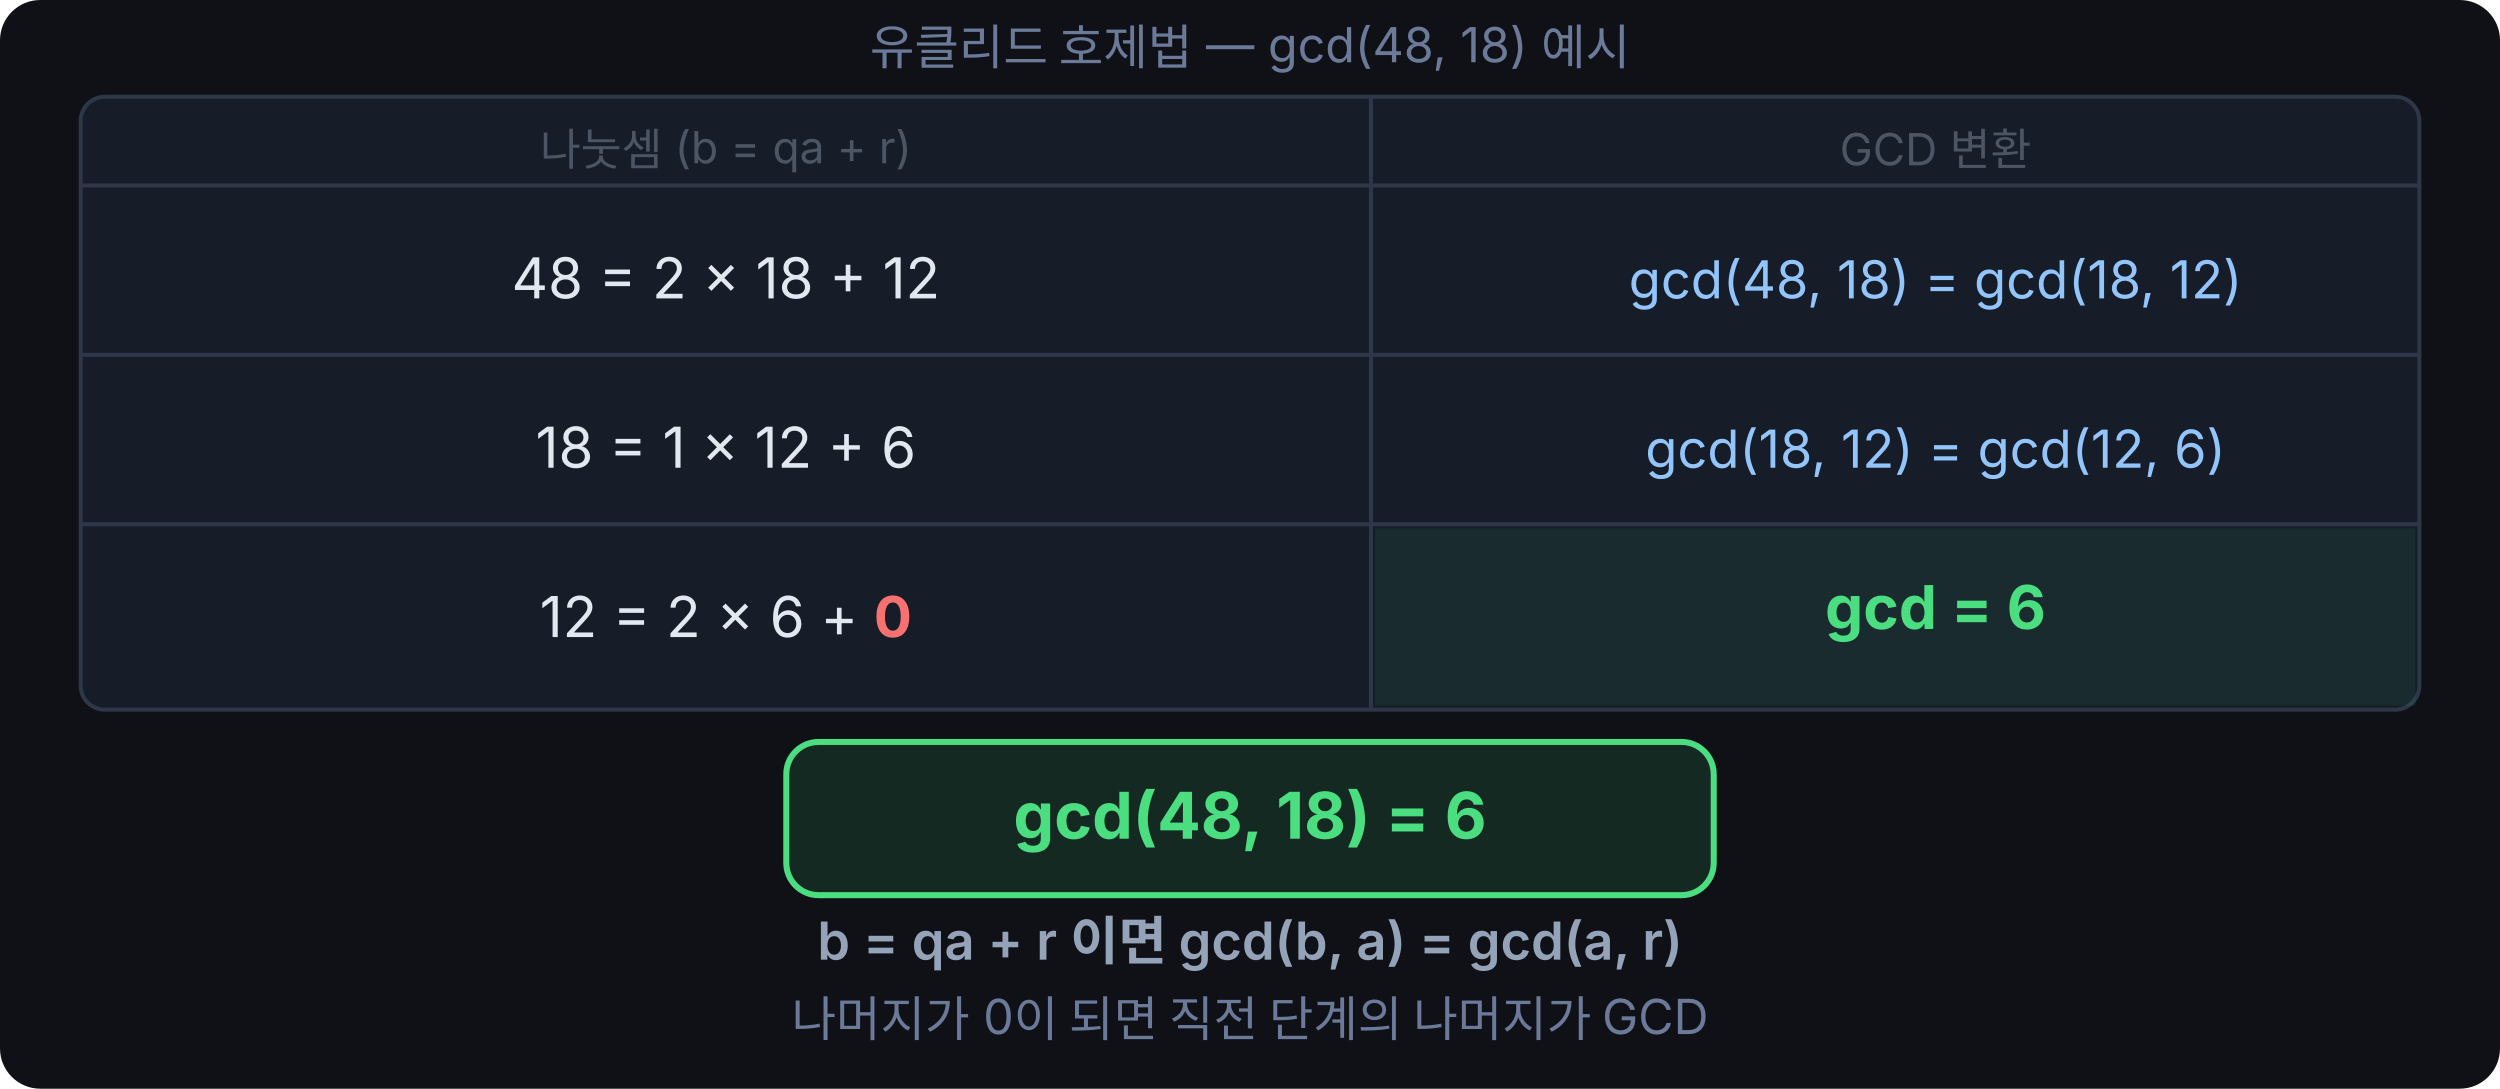
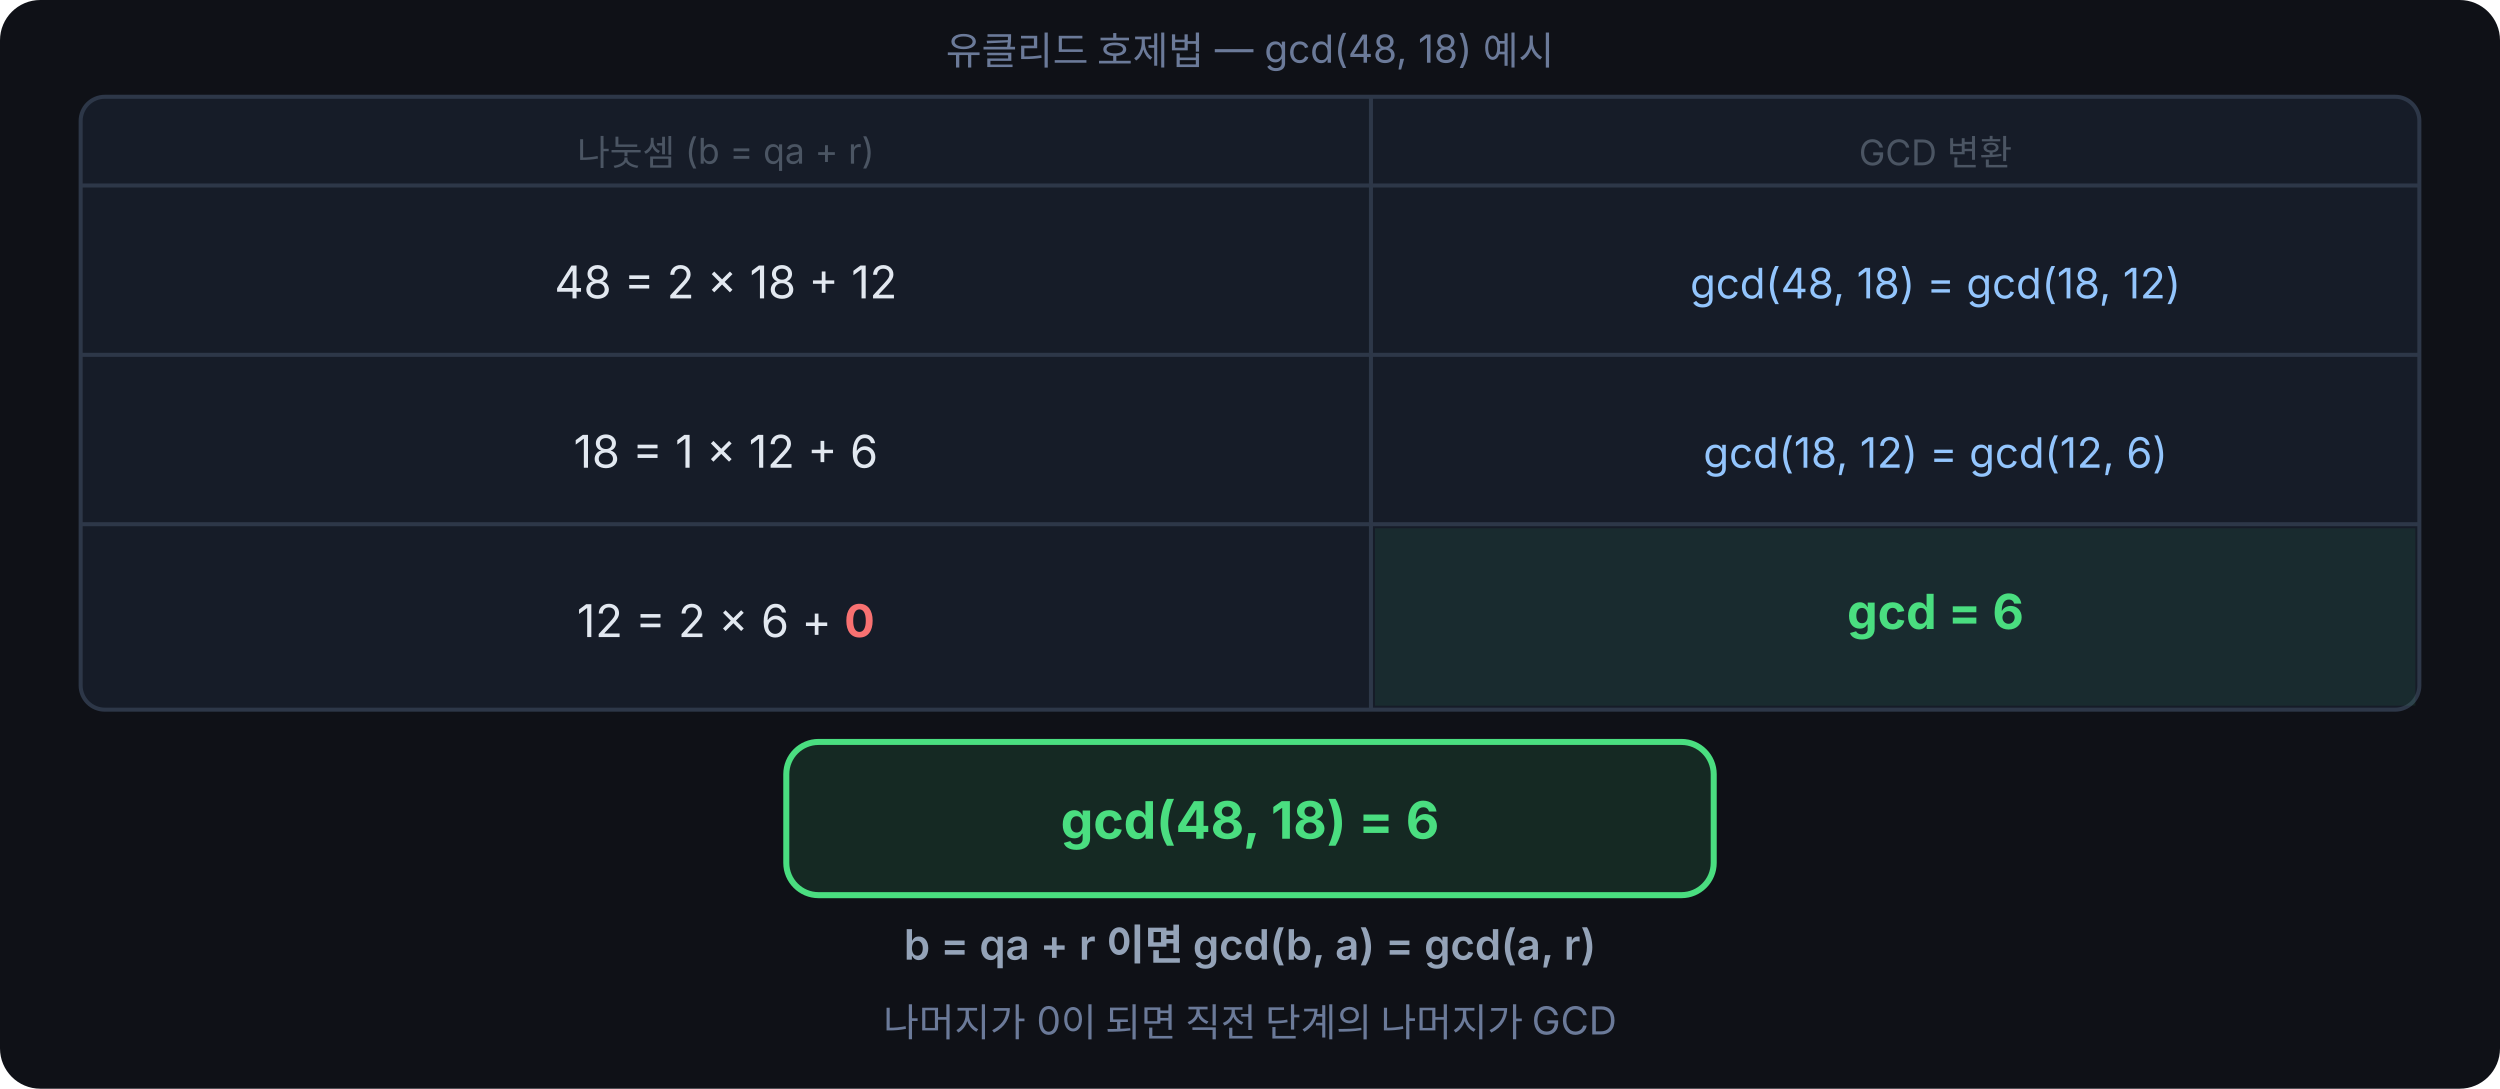
- <svg xmlns="http://www.w3.org/2000/svg" viewBox="0 0 620 270" width="620" height="270">
+ <svg xmlns="http://www.w3.org/2000/svg" viewBox="0 0 620 270" width="930" height="405">
  <rect width="620" height="270" fill="#0f1117" rx="10" />
-   <text x="310" y="16" text-anchor="middle" font-family="system-ui,-apple-system,sans-serif" font-size="12" fill="#6b7a99">유클리드 호제법 — gcd(48, 18) 예시</text>
+   <text x="310" y="16" text-anchor="middle" font-family="system-ui,-apple-system,sans-serif" font-size="9.6" fill="#6b7a99">유클리드 호제법 — gcd(48, 18) 예시</text>
  <rect x="20" y="24" width="580" height="152" rx="6" fill="rgba(30,41,59,0.5)" stroke="#2d3748" stroke-width="1" />
  <line x1="340" y1="24" x2="340" y2="176" stroke="#2d3748" stroke-width="1" />
-   <text x="180" y="41" text-anchor="middle" font-family="system-ui,-apple-system,sans-serif" font-size="11" fill="#4b5563">나눗셈 (b = qa + r)</text>
-   <text x="480" y="41" text-anchor="middle" font-family="system-ui,-apple-system,sans-serif" font-size="11" fill="#4b5563">GCD 변환</text>
+   <text x="180" y="41" text-anchor="middle" font-family="system-ui,-apple-system,sans-serif" font-size="8.8" fill="#4b5563">나눗셈 (b = qa + r)</text>
+   <text x="480" y="41" text-anchor="middle" font-family="system-ui,-apple-system,sans-serif" font-size="8.8" fill="#4b5563">GCD 변환</text>
  <line x1="20" y1="46" x2="600" y2="46" stroke="#2d3748" stroke-width="1" />
-   <text x="180" y="74" text-anchor="middle" font-family="system-ui,-apple-system,sans-serif" font-size="14" fill="#e2e8f0">48 = 2 × 18 + 12</text>
-   <text x="480" y="74" text-anchor="middle" font-family="system-ui,-apple-system,sans-serif" font-size="13" fill="#93c5fd">gcd(48, 18) = gcd(18, 12)</text>
+   <text x="180" y="74" text-anchor="middle" font-family="system-ui,-apple-system,sans-serif" font-size="11.2" fill="#e2e8f0">48 = 2 × 18 + 12</text>
+   <text x="480" y="74" text-anchor="middle" font-family="system-ui,-apple-system,sans-serif" font-size="10.4" fill="#93c5fd">gcd(48, 18) = gcd(18, 12)</text>
  <line x1="20" y1="88" x2="600" y2="88" stroke="#2d3748" stroke-width="1" />
-   <text x="180" y="116" text-anchor="middle" font-family="system-ui,-apple-system,sans-serif" font-size="14" fill="#e2e8f0">18 = 1 × 12 + 6</text>
-   <text x="480" y="116" text-anchor="middle" font-family="system-ui,-apple-system,sans-serif" font-size="13" fill="#93c5fd">gcd(18, 12) = gcd(12, 6)</text>
+   <text x="180" y="116" text-anchor="middle" font-family="system-ui,-apple-system,sans-serif" font-size="11.2" fill="#e2e8f0">18 = 1 × 12 + 6</text>
+   <text x="480" y="116" text-anchor="middle" font-family="system-ui,-apple-system,sans-serif" font-size="10.4" fill="#93c5fd">gcd(18, 12) = gcd(12, 6)</text>
  <line x1="20" y1="130" x2="600" y2="130" stroke="#2d3748" stroke-width="1" />
  <rect x="341" y="131" width="258" height="44" rx="0" fill="rgba(74,222,128,0.08)" />
-   <text x="180" y="158" text-anchor="middle" font-family="system-ui,-apple-system,sans-serif" font-size="14" fill="#e2e8f0">12 = 2 × 6 + <tspan fill="#f87171" font-weight="700">0</tspan>
+   <text x="180" y="158" text-anchor="middle" font-family="system-ui,-apple-system,sans-serif" font-size="11.2" fill="#e2e8f0">12 = 2 × 6 + <tspan fill="#f87171" font-weight="700">0</tspan>
  </text>
-   <text x="480" y="156" text-anchor="middle" font-family="system-ui,-apple-system,sans-serif" font-size="15" font-weight="700" fill="#4ade80">gcd = 6</text>
+   <text x="480" y="156" text-anchor="middle" font-family="system-ui,-apple-system,sans-serif" font-size="12" font-weight="700" fill="#4ade80">gcd = 6</text>
  <rect x="195" y="184" width="230" height="38" rx="8" fill="rgba(74,222,128,0.12)" stroke="#4ade80" stroke-width="1.5" />
-   <text x="310" y="208" text-anchor="middle" font-family="system-ui,-apple-system,sans-serif" font-size="16" font-weight="700" fill="#4ade80">gcd(48, 18) = 6</text>
-   <text x="310" y="238" text-anchor="middle" font-family="system-ui,-apple-system,sans-serif" font-size="13" font-weight="600" fill="#94a3b8">b = qa + r 이면  gcd(b, a) = gcd(a, r)</text>
-   <text x="310" y="257" text-anchor="middle" font-family="system-ui,-apple-system,sans-serif" font-size="12" fill="#6b7a99">나머지가 0이 되면 직전 단계의 나머지가 GCD</text>
+   <text x="310" y="208" text-anchor="middle" font-family="system-ui,-apple-system,sans-serif" font-size="12.8" font-weight="700" fill="#4ade80">gcd(48, 18) = 6</text>
+   <text x="310" y="238" text-anchor="middle" font-family="system-ui,-apple-system,sans-serif" font-size="10.4" font-weight="600" fill="#94a3b8">b = qa + r 이면  gcd(b, a) = gcd(a, r)</text>
+   <text x="310" y="257" text-anchor="middle" font-family="system-ui,-apple-system,sans-serif" font-size="9.6" fill="#6b7a99">나머지가 0이 되면 직전 단계의 나머지가 GCD</text>
</svg>
